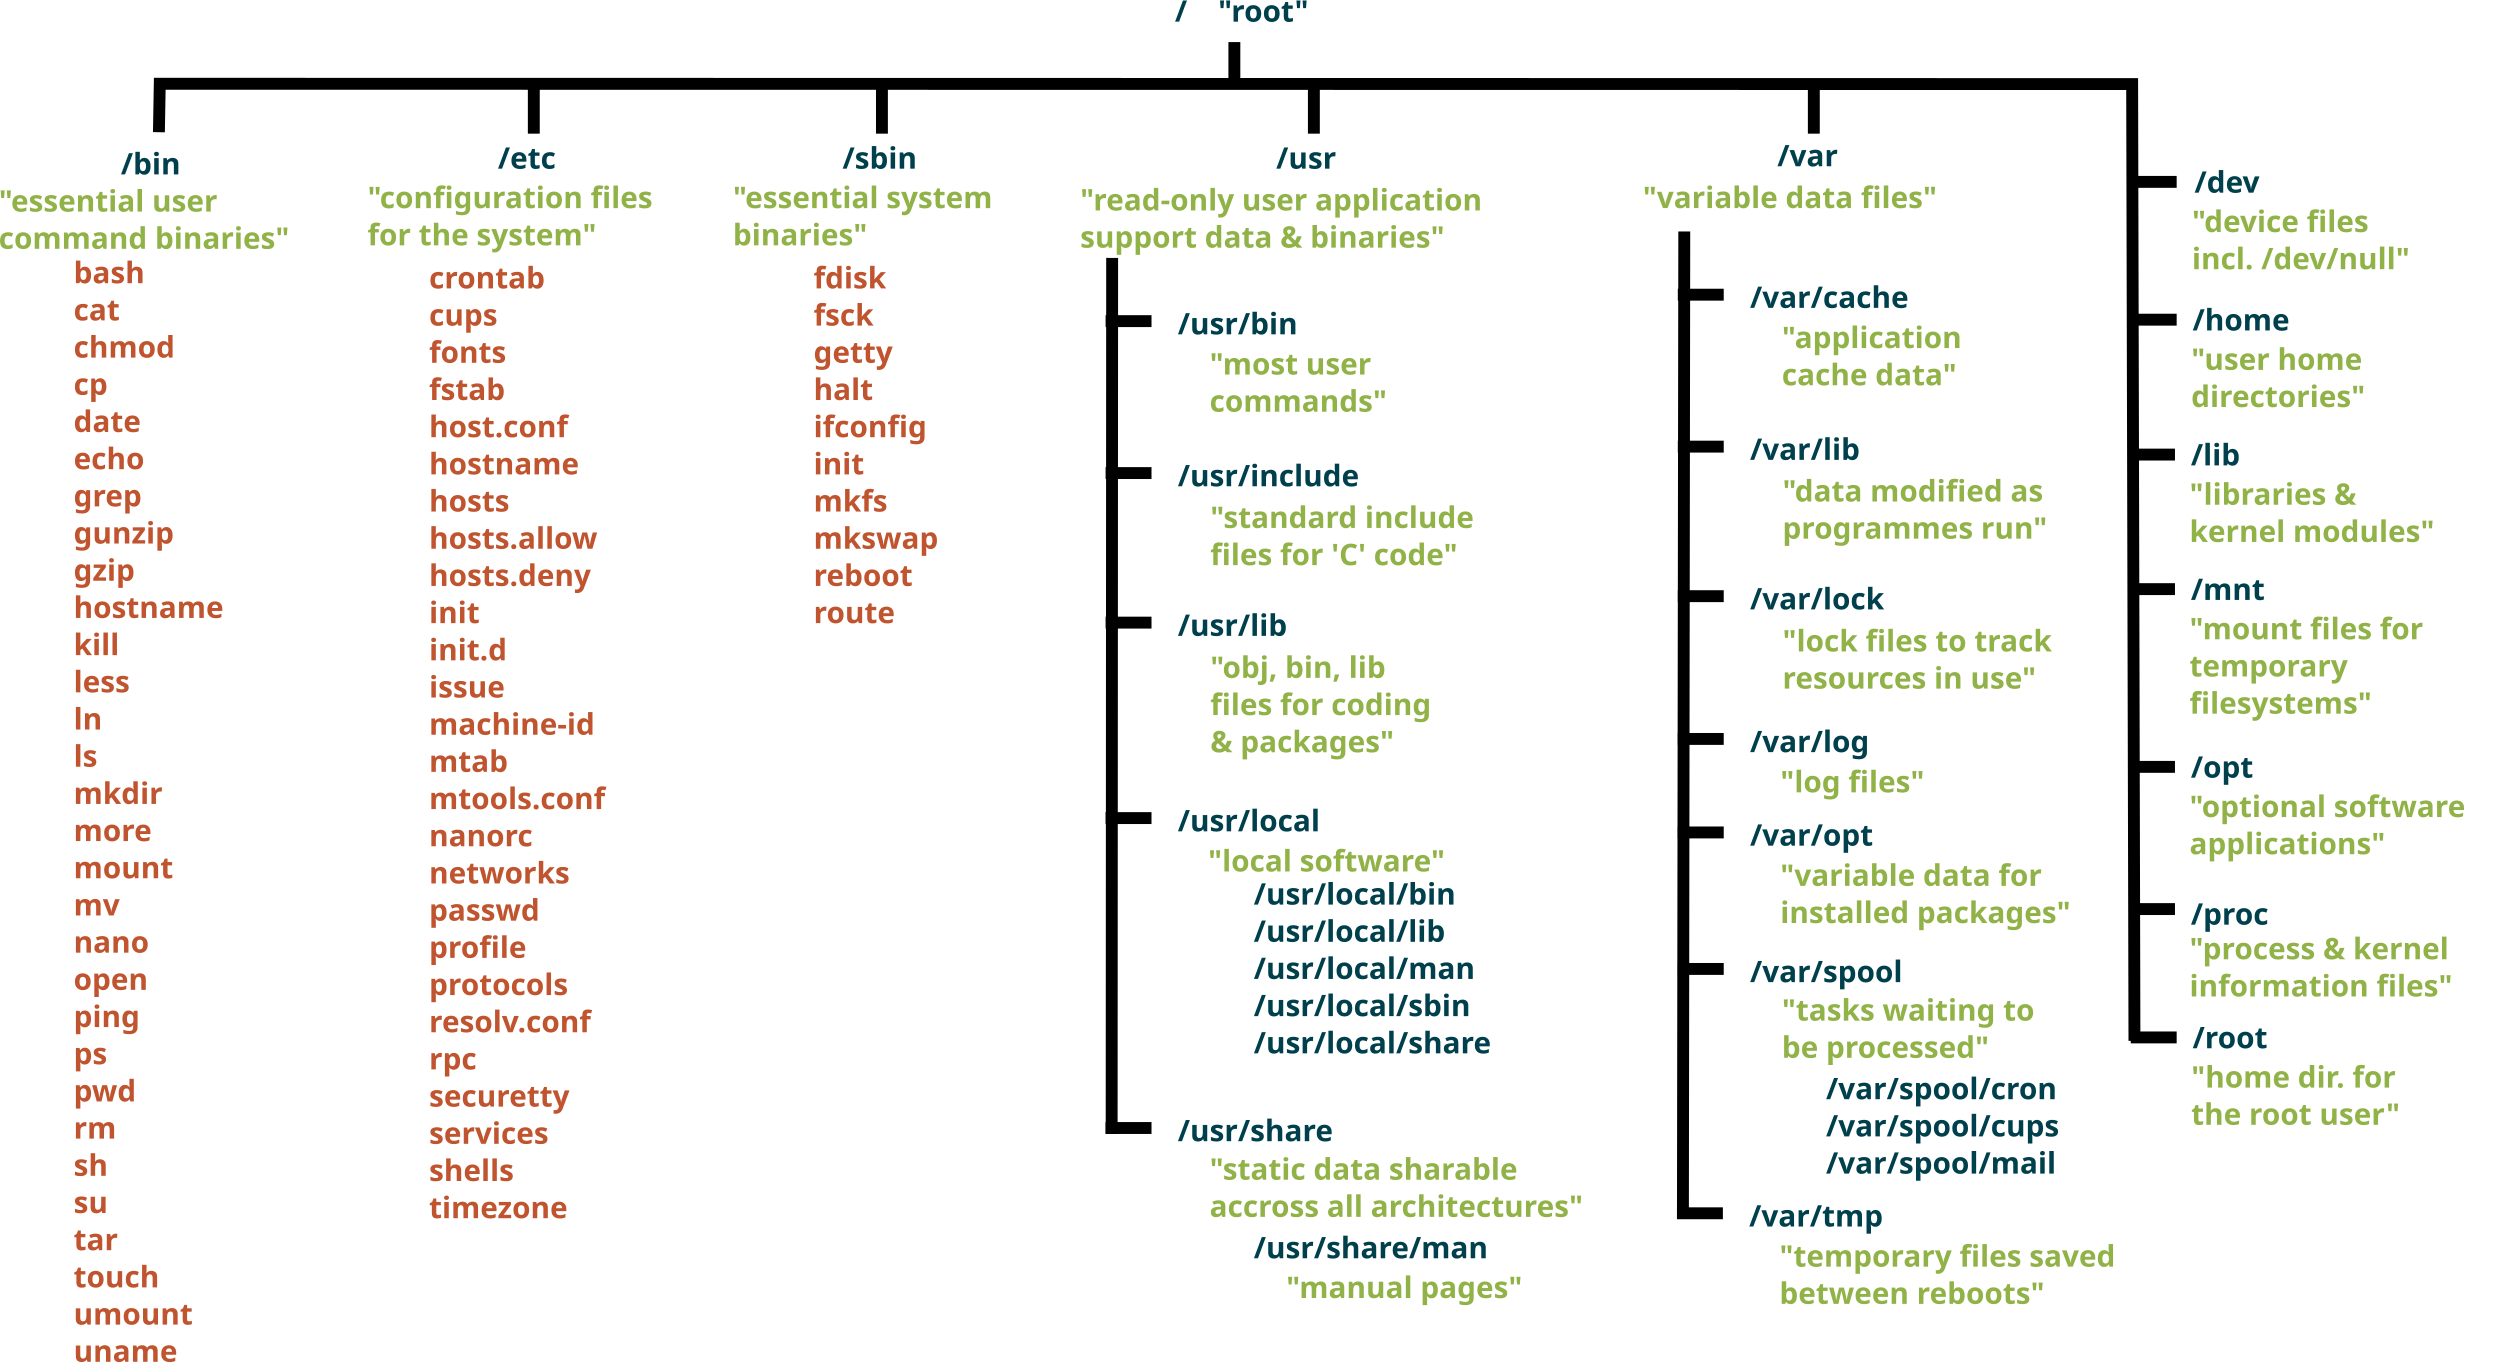
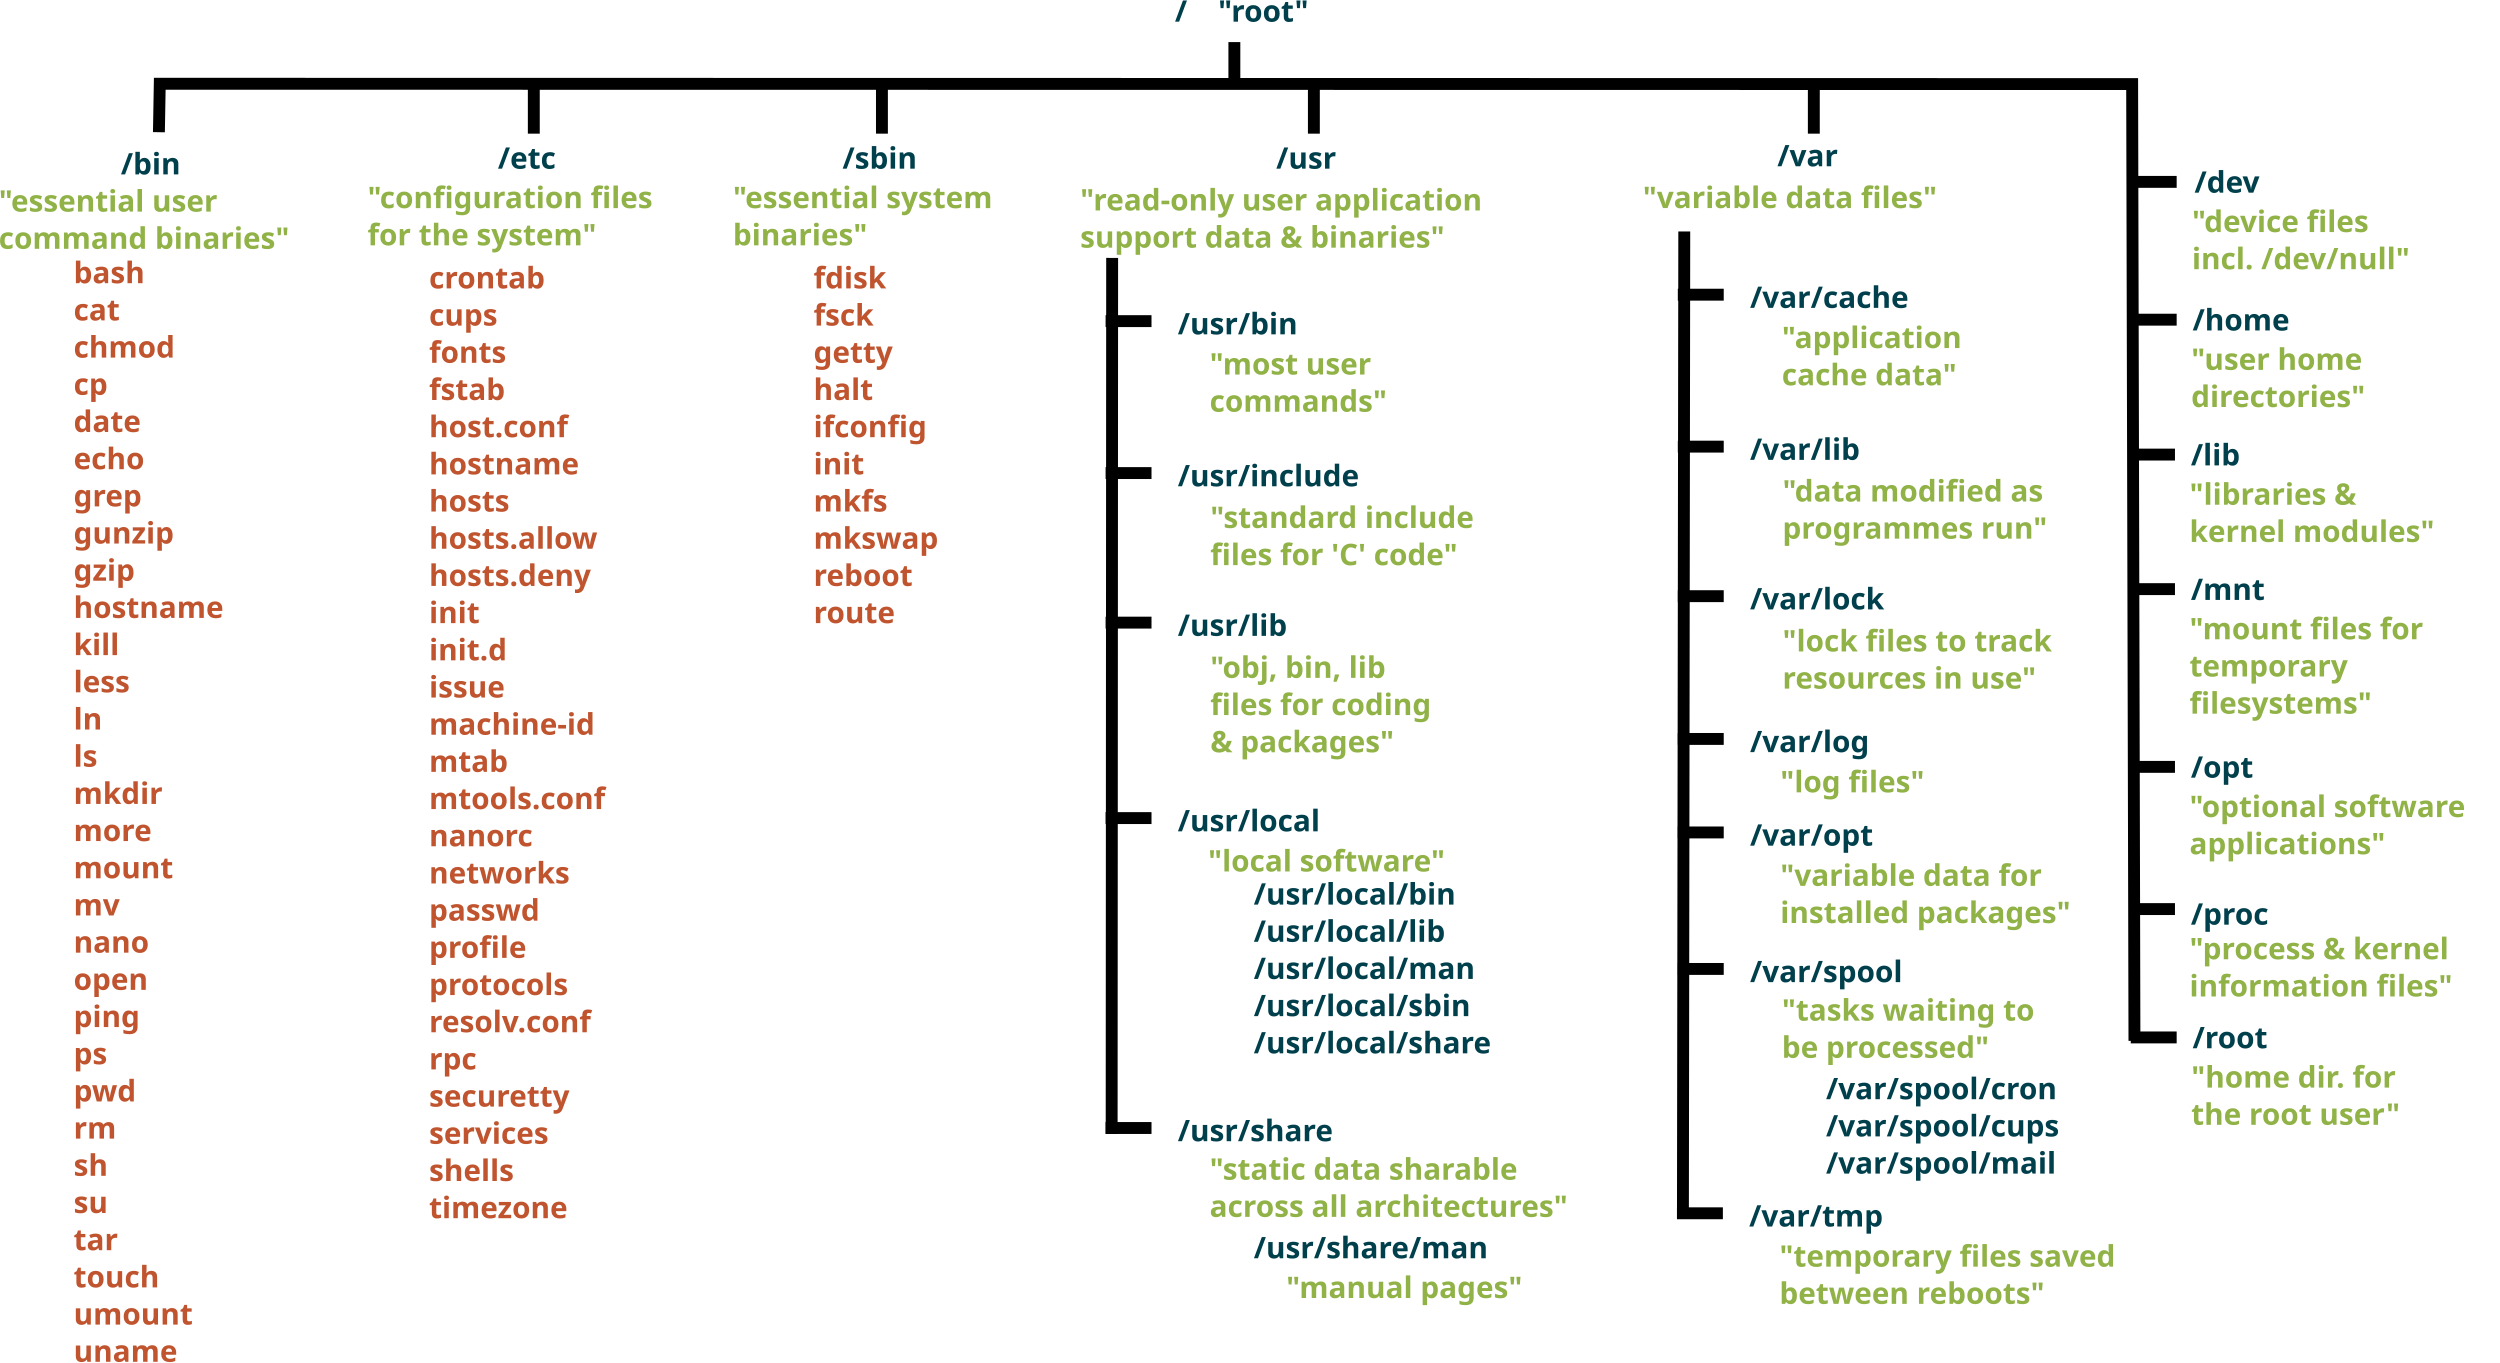
<svg xmlns="http://www.w3.org/2000/svg" width="296.422mm" height="161.514mm" viewBox="0 0 1050.315 572.292" id="svg2" version="1.1">
  <defs id="defs4" />
  <g id="layer1" transform="translate(-58.59377,-18.96394)">
    <flowRoot xml:space="preserve" id="flowRoot4415" style="font-style:normal;font-weight:normal;font-size:12.5px;line-height:125%;font-family:sans-serif;letter-spacing:0px;word-spacing:0px;fill:#000000;fill-opacity:1;stroke:none;stroke-width:1px;stroke-linecap:butt;stroke-linejoin:miter;stroke-opacity:1">
      <flowRegion id="flowRegion4417">
        <rect id="rect4419" width="110" height="40" x="20" y="82.362" />
      </flowRegion>
      <flowPara id="flowPara4421" />
    </flowRoot>
    <g id="g5112" transform="translate(99.56148,0)">
      <text id="text3355" y="28.076" x="452.622" style="font-style:normal;font-weight:normal;font-size:12.5px;line-height:125%;font-family:sans-serif;letter-spacing:0px;word-spacing:0px;fill:#000000;fill-opacity:1;stroke:none;stroke-width:1px;stroke-linecap:butt;stroke-linejoin:miter;stroke-opacity:1" xml:space="preserve">
        <tspan style="font-style:normal;font-variant:normal;font-weight:bold;font-stretch:normal;font-family:sans-serif;-inkscape-font-specification:'sans-serif Bold';fill:#003f4c;fill-opacity:1" y="28.076" x="452.622" id="tspan3357">/    "root"</tspan>
      </text>
      <path id="path3443" d="m 477.622,36.648 0,19.286" style="fill:none;fill-rule:evenodd;stroke:#000000;stroke-width:5;stroke-linecap:butt;stroke-linejoin:miter;stroke-miterlimit:4;stroke-dasharray:none;stroke-opacity:1" />
    </g>
    <g id="g5117">
      <g transform="translate(56.56854,2.020305)" id="g5920">
        <text xml:space="preserve" style="font-style:normal;font-variant:normal;font-weight:bold;font-stretch:normal;font-size:12.5px;line-height:125%;font-family:sans-serif;-inkscape-font-specification:'sans-serif Bold';text-align:start;letter-spacing:0px;word-spacing:0px;text-anchor:start;fill:#90b247;fill-opacity:1;stroke:none;stroke-width:1px;stroke-linecap:butt;stroke-linejoin:miter;stroke-opacity:1" x="1.488" y="90.219" id="text4324">
          <tspan id="tspan4326" x="1.488" y="90.219" />
          <tspan x="1.488" y="105.844" id="tspan4328">"essential user </tspan>
          <tspan x="1.488" y="121.469" id="tspan4330">command binaries"</tspan>
          <tspan x="1.488" y="137.094" id="tspan4332" />
        </text>
        <text xml:space="preserve" style="font-style:normal;font-variant:normal;font-weight:bold;font-stretch:normal;font-size:12.5px;line-height:125%;font-family:sans-serif;-inkscape-font-specification:'sans-serif Bold';letter-spacing:0px;word-spacing:0px;fill:#bf542e;fill-opacity:1;stroke:none;stroke-width:1px;stroke-linecap:butt;stroke-linejoin:miter;stroke-opacity:1" x="32.946" y="135.934" id="text4334">
          <tspan x="32.946" y="135.934" id="tspan4342">bash</tspan>
          <tspan x="32.946" y="151.559" id="tspan4344">cat</tspan>
          <tspan x="32.946" y="167.184" id="tspan4346">chmod</tspan>
          <tspan x="32.946" y="182.809" id="tspan4348">cp</tspan>
          <tspan x="32.946" y="198.434" id="tspan4350">date</tspan>
          <tspan x="32.946" y="214.059" id="tspan4352">echo</tspan>
          <tspan x="32.946" y="229.684" id="tspan4354">grep</tspan>
          <tspan x="32.946" y="245.309" id="tspan4356">gunzip</tspan>
          <tspan x="32.946" y="260.934" id="tspan4358">gzip</tspan>
          <tspan x="32.946" y="276.559" id="tspan4360">hostname</tspan>
          <tspan x="32.946" y="292.184" id="tspan4362">kill</tspan>
          <tspan x="32.946" y="307.809" id="tspan4364">less</tspan>
          <tspan x="32.946" y="323.434" id="tspan4366">ln</tspan>
          <tspan x="32.946" y="339.059" id="tspan4368">ls</tspan>
          <tspan x="32.946" y="354.684" id="tspan4370">mkdir</tspan>
          <tspan x="32.946" y="370.309" id="tspan4372">more</tspan>
          <tspan x="32.946" y="385.934" id="tspan4374">mount</tspan>
          <tspan x="32.946" y="401.559" id="tspan4376">mv</tspan>
          <tspan x="32.946" y="417.184" id="tspan4378">nano</tspan>
          <tspan x="32.946" y="432.809" id="tspan4380">open</tspan>
          <tspan x="32.946" y="448.434" id="tspan4382">ping</tspan>
          <tspan x="32.946" y="464.059" id="tspan4384">ps</tspan>
          <tspan x="32.946" y="479.684" id="tspan4386">pwd</tspan>
          <tspan x="32.946" y="495.309" id="tspan4388">rm</tspan>
          <tspan x="32.946" y="510.934" id="tspan4390">sh</tspan>
          <tspan x="32.946" y="526.559" id="tspan4392">su</tspan>
          <tspan x="32.946" y="542.184" id="tspan4394">tar</tspan>
          <tspan x="32.946" y="557.809" id="tspan4396">touch</tspan>
          <tspan x="32.946" y="573.434" id="tspan4398">umount</tspan>
          <tspan x="32.946" y="589.059" id="tspan4402">uname</tspan>
        </text>
        <text xml:space="preserve" style="font-style:normal;font-variant:normal;font-weight:bold;font-stretch:normal;font-size:12.5px;line-height:125%;font-family:sans-serif;-inkscape-font-specification:'sans-serif Bold';letter-spacing:0px;word-spacing:0px;fill:#003f4c;fill-opacity:1;stroke:none;stroke-width:1px;stroke-linecap:butt;stroke-linejoin:miter;stroke-opacity:1" x="52.776" y="90.219" id="text4423">
          <tspan id="tspan4425" x="52.776" y="90.219">/bin</tspan>
        </text>
      </g>
      <path id="path4245" d="m 125.357,74.505 0.357,-20.354 828.65,0.137 0.967,401.954" style="fill:none;fill-rule:evenodd;stroke:#000000;stroke-width:5;stroke-linecap:butt;stroke-linejoin:miter;stroke-miterlimit:4;stroke-dasharray:none;stroke-opacity:1" />
      <g id="g8654" transform="translate(0,-2.3669145e-5)">
        <path style="fill:none;fill-rule:evenodd;stroke:#000000;stroke-width:5;stroke-linecap:butt;stroke-linejoin:miter;stroke-miterlimit:4;stroke-dasharray:none;stroke-opacity:1" d="m 973.067,95.373 -19.286,0" id="path3443-2-2" />
        <text xml:space="preserve" style="font-style:normal;font-variant:normal;font-weight:bold;font-stretch:normal;font-size:12.5px;line-height:125%;font-family:sans-serif;-inkscape-font-specification:'sans-serif Bold';letter-spacing:0px;word-spacing:0px;fill:#003f4c;fill-opacity:1;stroke:none;stroke-width:1px;stroke-linecap:butt;stroke-linejoin:miter;stroke-opacity:1" x="980.535" y="99.915" id="text4423-3-2">
          <tspan id="tspan4425-1-7" x="980.535" y="99.915">/dev</tspan>
        </text>
        <text xml:space="preserve" style="font-style:normal;font-variant:normal;font-weight:bold;font-stretch:normal;font-size:12.5px;line-height:125%;font-family:sans-serif;-inkscape-font-specification:'sans-serif Bold';text-align:start;letter-spacing:0px;word-spacing:0px;text-anchor:start;fill:#90b247;fill-opacity:1;stroke:none;stroke-width:1px;stroke-linecap:butt;stroke-linejoin:miter;stroke-opacity:1" x="979.485" y="100.823" id="text4324-1-34">
          <tspan id="tspan4326-6-4" x="979.485" y="100.823" />
          <tspan x="979.485" y="116.448" id="tspan4330-1-6">"device files</tspan>
          <tspan x="979.485" y="132.073" id="tspan8182">incl. /dev/null"</tspan>
          <tspan x="979.485" y="147.698" id="tspan4332-3-11" />
        </text>
      </g>
      <g id="g8664" transform="translate(-0.8071,4.159872)">
        <g transform="translate(0,-9.596449)" id="g8302">
          <path id="path3443-2-2-6" d="m 973.874,158.703 -19.286,0" style="fill:none;fill-rule:evenodd;stroke:#000000;stroke-width:5;stroke-linecap:butt;stroke-linejoin:miter;stroke-miterlimit:4;stroke-dasharray:none;stroke-opacity:1" />
          <text id="text4423-3-2-3" y="163.245" x="980.535" style="font-style:normal;font-variant:normal;font-weight:bold;font-stretch:normal;font-size:12.5px;line-height:125%;font-family:sans-serif;-inkscape-font-specification:'sans-serif Bold';letter-spacing:0px;word-spacing:0px;fill:#003f4c;fill-opacity:1;stroke:none;stroke-width:1px;stroke-linecap:butt;stroke-linejoin:miter;stroke-opacity:1" xml:space="preserve">
            <tspan y="163.245" x="980.535" id="tspan4425-1-7-6">/home</tspan>
          </text>
          <text id="text4324-1-34-6" y="164.153" x="979.974" style="font-style:normal;font-variant:normal;font-weight:bold;font-stretch:normal;font-size:12.5px;line-height:125%;font-family:sans-serif;-inkscape-font-specification:'sans-serif Bold';text-align:start;letter-spacing:0px;word-spacing:0px;text-anchor:start;fill:#90b247;fill-opacity:1;stroke:none;stroke-width:1px;stroke-linecap:butt;stroke-linejoin:miter;stroke-opacity:1" xml:space="preserve">
            <tspan y="164.153" x="979.974" id="tspan4326-6-4-3" />
            <tspan id="tspan8182-8" y="179.778" x="979.974">"user home</tspan>
            <tspan y="195.403" x="979.974" id="tspan8272">directories"</tspan>
            <tspan id="tspan4332-3-11-8" y="211.028" x="979.974" />
          </text>
        </g>
      </g>
      <g id="g8675" transform="translate(-1.521389,192.4422)">
        <g id="g8302-0" transform="translate(0,49.74619)">
          <path id="path3443-2-2-6-9" d="m 973.874,158.703 -19.286,0" style="fill:none;fill-rule:evenodd;stroke:#000000;stroke-width:5;stroke-linecap:butt;stroke-linejoin:miter;stroke-miterlimit:4;stroke-dasharray:none;stroke-opacity:1" />
          <text id="text4423-3-2-3-2" y="165.245" x="980.535" style="font-style:normal;font-variant:normal;font-weight:bold;font-stretch:normal;font-size:12.5px;line-height:125%;font-family:sans-serif;-inkscape-font-specification:'sans-serif Bold';letter-spacing:0px;word-spacing:0px;fill:#003f4c;fill-opacity:1;stroke:none;stroke-width:1px;stroke-linecap:butt;stroke-linejoin:miter;stroke-opacity:1" xml:space="preserve">
            <tspan y="165.245" x="980.535" id="tspan4425-1-7-6-5">/proc</tspan>
          </text>
          <text id="text4324-1-34-6-3" y="164.153" x="979.974" style="font-style:normal;font-variant:normal;font-weight:bold;font-stretch:normal;font-size:12.5px;line-height:125%;font-family:sans-serif;-inkscape-font-specification:'sans-serif Bold';text-align:start;letter-spacing:0px;word-spacing:0px;text-anchor:start;fill:#90b247;fill-opacity:1;stroke:none;stroke-width:1px;stroke-linecap:butt;stroke-linejoin:miter;stroke-opacity:1" xml:space="preserve">
            <tspan y="164.153" x="979.974" id="tspan4326-6-4-3-9" />
            <tspan y="179.778" x="979.974" id="tspan8272-9">"process &amp; kernel</tspan>
            <tspan id="tspan4466" y="195.403" x="979.974">information files"</tspan>
            <tspan id="tspan4332-3-11-8-5" y="211.028" x="979.974" />
          </text>
        </g>
      </g>
      <g id="g8686" transform="translate(-2.379246,-54.86714)">
        <g id="g8400">
          <path id="path3443-2-2-6-9-6" d="m 974.732,264.812 -19.286,0" style="fill:none;fill-rule:evenodd;stroke:#000000;stroke-width:5;stroke-linecap:butt;stroke-linejoin:miter;stroke-miterlimit:4;stroke-dasharray:none;stroke-opacity:1" />
          <text id="text4423-3-2-3-2-7" y="269.354" x="981.393" style="font-style:normal;font-variant:normal;font-weight:bold;font-stretch:normal;font-size:12.5px;line-height:125%;font-family:sans-serif;-inkscape-font-specification:'sans-serif Bold';letter-spacing:0px;word-spacing:0px;fill:#003f4c;fill-opacity:1;stroke:none;stroke-width:1px;stroke-linecap:butt;stroke-linejoin:miter;stroke-opacity:1" xml:space="preserve">
            <tspan y="269.354" x="981.393" id="tspan4425-1-7-6-5-2">/lib</tspan>
          </text>
          <text id="text4324-1-34-6-3-3" y="270.262" x="980.832" style="font-style:normal;font-variant:normal;font-weight:bold;font-stretch:normal;font-size:12.5px;line-height:125%;font-family:sans-serif;-inkscape-font-specification:'sans-serif Bold';text-align:start;letter-spacing:0px;word-spacing:0px;text-anchor:start;fill:#90b247;fill-opacity:1;stroke:none;stroke-width:1px;stroke-linecap:butt;stroke-linejoin:miter;stroke-opacity:1" xml:space="preserve">
            <tspan y="270.262" x="980.832" id="tspan4326-6-4-3-9-0" />
            <tspan y="285.887" x="980.832" id="tspan8272-9-0">"libraries &amp;</tspan>
            <tspan id="tspan8470" y="301.512" x="980.832">kernel modules"</tspan>
            <tspan id="tspan4332-3-11-8-5-7" y="317.137" x="980.832" />
          </text>
        </g>
      </g>
      <g id="g8697" transform="translate(-2.935086,-51.42219)">
        <path style="fill:none;fill-rule:evenodd;stroke:#000000;stroke-width:5;stroke-linecap:butt;stroke-linejoin:miter;stroke-miterlimit:4;stroke-dasharray:none;stroke-opacity:1" d="m 975.288,317.894 -19.286,0" id="path3443-2-2-6-9-6-1" />
        <text xml:space="preserve" style="font-style:normal;font-variant:normal;font-weight:bold;font-stretch:normal;font-size:12.5px;line-height:125%;font-family:sans-serif;-inkscape-font-specification:'sans-serif Bold';letter-spacing:0px;word-spacing:0px;fill:#003f4c;fill-opacity:1;stroke:none;stroke-width:1px;stroke-linecap:butt;stroke-linejoin:miter;stroke-opacity:1" x="981.949" y="322.435" id="text4423-3-2-3-2-7-9">
          <tspan id="tspan4425-1-7-6-5-2-7" x="981.949" y="322.435">/mnt</tspan>
        </text>
        <text xml:space="preserve" style="font-style:normal;font-variant:normal;font-weight:bold;font-stretch:normal;font-size:12.5px;line-height:125%;font-family:sans-serif;-inkscape-font-specification:'sans-serif Bold';text-align:start;letter-spacing:0px;word-spacing:0px;text-anchor:start;fill:#90b247;fill-opacity:1;stroke:none;stroke-width:1px;stroke-linecap:butt;stroke-linejoin:miter;stroke-opacity:1" x="981.387" y="323.344" id="text4324-1-34-6-3-3-4">
          <tspan id="tspan4326-6-4-3-9-0-7" x="981.387" y="323.344" />
          <tspan id="tspan8272-9-0-2" x="981.387" y="338.969">"mount files for</tspan>
          <tspan id="tspan8488" x="981.387" y="354.594">temporary </tspan>
          <tspan id="tspan8490" x="981.387" y="370.219">filesystems"</tspan>
          <tspan x="981.387" y="385.844" id="tspan4332-3-11-8-5-7-1" />
        </text>
      </g>
      <g transform="translate(143.4417,0)" id="g7710">
        <g id="g5856" transform="translate(0,-14.72971)">
          <g transform="translate(33.33503,1.010153)" id="g5311">
            <text xml:space="preserve" style="font-style:normal;font-variant:normal;font-weight:bold;font-stretch:normal;font-size:12.5px;line-height:125%;font-family:sans-serif;-inkscape-font-specification:'sans-serif Bold';letter-spacing:0px;word-spacing:0px;fill:#003f4c;fill-opacity:1;stroke:none;stroke-width:1px;stroke-linecap:butt;stroke-linejoin:miter;stroke-opacity:1" x="417.938" y="103.554" id="text4423-3-6">
              <tspan id="tspan4425-1-4" x="417.938" y="103.554">/usr</tspan>
            </text>
            <text xml:space="preserve" style="font-style:normal;font-variant:normal;font-weight:bold;font-stretch:normal;font-size:12.5px;line-height:125%;font-family:sans-serif;-inkscape-font-specification:'sans-serif Bold';text-align:start;letter-spacing:0px;word-spacing:0px;text-anchor:start;fill:#90b247;fill-opacity:1;stroke:none;stroke-width:1px;stroke-linecap:butt;stroke-linejoin:miter;stroke-opacity:1" x="335.614" y="105.473" id="text4324-1-5">
              <tspan id="tspan4326-6-0" x="335.614" y="105.473" />
              <tspan x="335.614" y="121.098" id="tspan4330-1-2">"read-only user application</tspan>
              <tspan x="335.614" y="136.723" id="tspan5309">support data &amp; binaries"</tspan>
              <tspan x="335.614" y="152.348" id="tspan4332-3-6" />
            </text>
          </g>
          <g id="g5801">
            <text xml:space="preserve" style="font-style:normal;font-variant:normal;font-weight:bold;font-stretch:normal;font-size:12.5px;line-height:125%;font-family:sans-serif;-inkscape-font-specification:'sans-serif Bold';text-align:start;letter-spacing:0px;word-spacing:0px;text-anchor:start;fill:#90b247;fill-opacity:1;stroke:none;stroke-width:1px;stroke-linecap:butt;stroke-linejoin:miter;stroke-opacity:1" x="423.611" y="239.873" id="text4324-1-0-5">
              <tspan id="tspan4326-6-7-3" x="423.611" y="239.873" />
              <tspan id="tspan5410-2" x="423.611" y="255.498">"standard include</tspan>
              <tspan id="tspan5472" x="423.611" y="271.123">files for 'C' code"</tspan>
              <tspan x="423.611" y="286.748" id="tspan4332-3-1-3" />
            </text>
            <text xml:space="preserve" style="font-style:normal;font-variant:normal;font-weight:bold;font-stretch:normal;font-size:12.5px;line-height:125%;font-family:sans-serif;-inkscape-font-specification:'sans-serif Bold';text-align:start;letter-spacing:0px;word-spacing:0px;text-anchor:start;fill:#90b247;fill-opacity:1;stroke:none;stroke-width:1px;stroke-linecap:butt;stroke-linejoin:miter;stroke-opacity:1" x="423.611" y="302.865" id="text4324-1-0-5-6">
              <tspan id="tspan4326-6-7-3-4" x="423.611" y="302.865" />
              <tspan id="tspan5472-4" x="423.611" y="318.49">"obj, bin, lib</tspan>
              <tspan id="tspan5508" x="423.611" y="334.115">files for coding</tspan>
              <tspan id="tspan5510" x="423.611" y="349.74">&amp; packages"</tspan>
              <tspan x="423.611" y="365.365" id="tspan4332-3-1-3-7" />
            </text>
            <path style="fill:none;fill-rule:evenodd;stroke:#000000;stroke-width:5;stroke-linecap:butt;stroke-linejoin:miter;stroke-miterlimit:4;stroke-dasharray:none;stroke-opacity:1" d="m 382.395,142.044 -0.209,368.041" id="path3443-2-3-0" />
            <text id="text4423-3-0" y="174.158" x="409.949" style="font-style:normal;font-variant:normal;font-weight:bold;font-stretch:normal;font-size:12.5px;line-height:125%;font-family:sans-serif;-inkscape-font-specification:'sans-serif Bold';letter-spacing:0px;word-spacing:0px;fill:#003f4c;fill-opacity:1;stroke:none;stroke-width:1px;stroke-linecap:butt;stroke-linejoin:miter;stroke-opacity:1" xml:space="preserve">
              <tspan y="174.158" x="409.949" id="tspan4425-1-9">/usr/bin</tspan>
            </text>
            <text id="text4324-1-0" y="175.414" x="423.336" style="font-style:normal;font-variant:normal;font-weight:bold;font-stretch:normal;font-size:12.5px;line-height:125%;font-family:sans-serif;-inkscape-font-specification:'sans-serif Bold';text-align:start;letter-spacing:0px;word-spacing:0px;text-anchor:start;fill:#90b247;fill-opacity:1;stroke:none;stroke-width:1px;stroke-linecap:butt;stroke-linejoin:miter;stroke-opacity:1" xml:space="preserve">
              <tspan y="175.414" x="423.336" id="tspan4326-6-7" />
              <tspan id="tspan4330-1-9" y="191.039" x="423.336">"most user</tspan>
              <tspan y="206.664" x="423.336" id="tspan5410">commands"</tspan>
              <tspan id="tspan4332-3-1" y="222.289" x="423.336" />
            </text>
            <path style="fill:none;fill-rule:evenodd;stroke:#000000;stroke-width:5;stroke-linecap:butt;stroke-linejoin:miter;stroke-miterlimit:4;stroke-dasharray:none;stroke-opacity:1" d="m 398.929,168.607 -19.286,0" id="path3443-2-2-9" />
            <text id="text4423-3-0-5" y="237.996" x="409.949" style="font-style:normal;font-variant:normal;font-weight:bold;font-stretch:normal;font-size:12.5px;line-height:125%;font-family:sans-serif;-inkscape-font-specification:'sans-serif Bold';letter-spacing:0px;word-spacing:0px;fill:#003f4c;fill-opacity:1;stroke:none;stroke-width:1px;stroke-linecap:butt;stroke-linejoin:miter;stroke-opacity:1" xml:space="preserve">
              <tspan y="237.996" x="409.949" id="tspan4425-1-9-4">/usr/include</tspan>
            </text>
            <path style="fill:none;fill-rule:evenodd;stroke:#000000;stroke-width:5;stroke-linecap:butt;stroke-linejoin:miter;stroke-miterlimit:4;stroke-dasharray:none;stroke-opacity:1" d="m 398.929,232.444 -19.286,0" id="path3443-2-2-9-9" />
            <text id="text4423-3-0-8" y="300.823" x="409.949" style="font-style:normal;font-variant:normal;font-weight:bold;font-stretch:normal;font-size:12.5px;line-height:125%;font-family:sans-serif;-inkscape-font-specification:'sans-serif Bold';letter-spacing:0px;word-spacing:0px;fill:#003f4c;fill-opacity:1;stroke:none;stroke-width:1px;stroke-linecap:butt;stroke-linejoin:miter;stroke-opacity:1" xml:space="preserve">
              <tspan y="300.823" x="409.949" id="tspan4425-1-9-6">/usr/lib</tspan>
            </text>
            <path style="fill:none;fill-rule:evenodd;stroke:#000000;stroke-width:5;stroke-linecap:butt;stroke-linejoin:miter;stroke-miterlimit:4;stroke-dasharray:none;stroke-opacity:1" d="m 398.929,295.272 -19.286,0" id="path3443-2-2-9-4" />
            <text id="text4423-3-0-9" y="382.945" x="409.949" style="font-style:normal;font-variant:normal;font-weight:bold;font-stretch:normal;font-size:12.5px;line-height:125%;font-family:sans-serif;-inkscape-font-specification:'sans-serif Bold';letter-spacing:0px;word-spacing:0px;fill:#003f4c;fill-opacity:1;stroke:none;stroke-width:1px;stroke-linecap:butt;stroke-linejoin:miter;stroke-opacity:1" xml:space="preserve">
              <tspan y="382.945" x="409.949" id="tspan4425-1-9-3">/usr/local</tspan>
            </text>
            <text id="text4324-1-0-7" y="384.2" x="422.683" style="font-style:normal;font-variant:normal;font-weight:bold;font-stretch:normal;font-size:12.5px;line-height:125%;font-family:sans-serif;-inkscape-font-specification:'sans-serif Bold';text-align:start;letter-spacing:0px;word-spacing:0px;text-anchor:start;fill:#90b247;fill-opacity:1;stroke:none;stroke-width:1px;stroke-linecap:butt;stroke-linejoin:miter;stroke-opacity:1" xml:space="preserve">
              <tspan y="384.2" x="422.683" id="tspan4326-6-7-8" />
              <tspan id="tspan5570" y="399.825" x="422.683">"local software"</tspan>
              <tspan id="tspan4332-3-1-9" y="415.45" x="422.683" />
            </text>
            <path style="fill:none;fill-rule:evenodd;stroke:#000000;stroke-width:5;stroke-linecap:butt;stroke-linejoin:miter;stroke-miterlimit:4;stroke-dasharray:none;stroke-opacity:1" d="m 398.929,377.394 -19.286,0" id="path3443-2-2-9-6" />
            <text id="text4423-3-0-9-4" y="413.731" x="441.867" style="font-style:normal;font-variant:normal;font-weight:bold;font-stretch:normal;font-size:12.5px;line-height:125%;font-family:sans-serif;-inkscape-font-specification:'sans-serif Bold';letter-spacing:0px;word-spacing:0px;fill:#003f4c;fill-opacity:1;stroke:none;stroke-width:1px;stroke-linecap:butt;stroke-linejoin:miter;stroke-opacity:1" xml:space="preserve">
              <tspan y="413.731" x="441.867" id="tspan4425-1-9-3-2">/usr/local/bin</tspan>
              <tspan id="tspan5592" y="429.356" x="441.867">/usr/local/lib</tspan>
              <tspan id="tspan5594" y="444.981" x="441.867">/usr/local/man</tspan>
              <tspan id="tspan5596" y="460.606" x="441.867">/usr/local/sbin</tspan>
              <tspan id="tspan5598" y="476.231" x="441.867">/usr/local/share</tspan>
            </text>
            <text id="text4423-3-0-4" y="513.148" x="409.949" style="font-style:normal;font-variant:normal;font-weight:bold;font-stretch:normal;font-size:12.5px;line-height:125%;font-family:sans-serif;-inkscape-font-specification:'sans-serif Bold';letter-spacing:0px;word-spacing:0px;fill:#003f4c;fill-opacity:1;stroke:none;stroke-width:1px;stroke-linecap:butt;stroke-linejoin:miter;stroke-opacity:1" xml:space="preserve">
              <tspan y="513.148" x="409.949" id="tspan4425-1-9-1">/usr/share</tspan>
            </text>
            <text id="text4324-1-0-8" y="513.689" x="423.336" style="font-style:normal;font-variant:normal;font-weight:bold;font-stretch:normal;font-size:12.5px;line-height:125%;font-family:sans-serif;-inkscape-font-specification:'sans-serif Bold';text-align:start;letter-spacing:0px;word-spacing:0px;text-anchor:start;fill:#90b247;fill-opacity:1;stroke:none;stroke-width:1px;stroke-linecap:butt;stroke-linejoin:miter;stroke-opacity:1" xml:space="preserve">
              <tspan y="513.689" x="423.336" id="tspan4326-6-7-9" />
              <tspan y="529.314" x="423.336" id="tspan5410-8">"static data sharable</tspan>
-               <tspan id="tspan5641" y="544.939" x="423.336">accross all architectures"</tspan>
+               <tspan id="tspan5641" y="544.939" x="423.336">across all architectures"</tspan>
              <tspan id="tspan4332-3-1-0" y="560.564" x="423.336" />
            </text>
            <path style="fill:none;fill-rule:evenodd;stroke:#000000;stroke-width:5;stroke-linecap:butt;stroke-linejoin:miter;stroke-miterlimit:4;stroke-dasharray:none;stroke-opacity:1" d="m 398.929,507.597 -19.286,0" id="path3443-2-2-9-62" />
            <text id="text4423-3-0-4-7" y="562.332" x="441.867" style="font-style:normal;font-variant:normal;font-weight:bold;font-stretch:normal;font-size:12.5px;line-height:125%;font-family:sans-serif;-inkscape-font-specification:'sans-serif Bold';letter-spacing:0px;word-spacing:0px;fill:#003f4c;fill-opacity:1;stroke:none;stroke-width:1px;stroke-linecap:butt;stroke-linejoin:miter;stroke-opacity:1" xml:space="preserve">
              <tspan y="562.332" x="441.867" id="tspan4425-1-9-1-9">/usr/share/man</tspan>
            </text>
            <text id="text4324-1-0-8-2" y="563.393" x="455.488" style="font-style:normal;font-variant:normal;font-weight:bold;font-stretch:normal;font-size:12.5px;line-height:125%;font-family:sans-serif;-inkscape-font-specification:'sans-serif Bold';text-align:start;letter-spacing:0px;word-spacing:0px;text-anchor:start;fill:#90b247;fill-opacity:1;stroke:none;stroke-width:1px;stroke-linecap:butt;stroke-linejoin:miter;stroke-opacity:1" xml:space="preserve">
              <tspan y="563.393" x="455.488" id="tspan4326-6-7-9-9" />
              <tspan id="tspan5641-0" y="579.018" x="455.488">"manual pages"</tspan>
              <tspan id="tspan4332-3-1-0-4" y="594.643" x="455.488" />
            </text>
          </g>
        </g>
        <path style="fill:none;fill-rule:evenodd;stroke:#000000;stroke-width:5;stroke-linecap:butt;stroke-linejoin:miter;stroke-miterlimit:4;stroke-dasharray:none;stroke-opacity:1" d="m 467.143,55.829 0,19.286" id="path3443-2-3" />
      </g>
      <g id="g7793">
        <g id="g5728" transform="translate(-12.14286,-24.39542)">
          <text id="text4423-3-1" y="114.23" x="279.879" style="font-style:normal;font-variant:normal;font-weight:bold;font-stretch:normal;font-size:12.5px;line-height:125%;font-family:sans-serif;-inkscape-font-specification:'sans-serif Bold';letter-spacing:0px;word-spacing:0px;fill:#003f4c;fill-opacity:1;stroke:none;stroke-width:1px;stroke-linecap:butt;stroke-linejoin:miter;stroke-opacity:1" xml:space="preserve">
            <tspan y="114.23" x="279.879" id="tspan4425-1-0">/etc</tspan>
          </text>
          <text id="text4324-1-3" y="115.172" x="225.137" style="font-style:normal;font-variant:normal;font-weight:bold;font-stretch:normal;font-size:12.5px;line-height:125%;font-family:sans-serif;-inkscape-font-specification:'sans-serif Bold';text-align:start;letter-spacing:0px;word-spacing:0px;text-anchor:start;fill:#90b247;fill-opacity:1;stroke:none;stroke-width:1px;stroke-linecap:butt;stroke-linejoin:miter;stroke-opacity:1" xml:space="preserve">
            <tspan y="115.172" x="225.137" id="tspan4326-6-9" />
            <tspan id="tspan4328-1-5" y="130.797" x="225.137">"configuration files </tspan>
            <tspan id="tspan4330-1-7" y="146.422" x="225.137">for the system"</tspan>
            <tspan id="tspan4332-3-9" y="162.047" x="225.137" />
          </text>
          <text id="text4334-0-3" y="164.528" x="251.001" style="font-style:normal;font-variant:normal;font-weight:bold;font-stretch:normal;font-size:12.5px;line-height:125%;font-family:sans-serif;-inkscape-font-specification:'sans-serif Bold';letter-spacing:0px;word-spacing:0px;fill:#bf542e;fill-opacity:1;stroke:none;stroke-width:1px;stroke-linecap:butt;stroke-linejoin:miter;stroke-opacity:1" xml:space="preserve">
            <tspan id="tspan5159" y="164.528" x="251.001">crontab</tspan>
            <tspan id="tspan5161" y="180.153" x="251.001">cups</tspan>
            <tspan id="tspan5163" y="195.778" x="251.001">fonts</tspan>
            <tspan id="tspan5165" y="211.403" x="251.001">fstab</tspan>
            <tspan id="tspan5167" y="227.028" x="251.001">host.conf</tspan>
            <tspan id="tspan5169" y="242.653" x="251.001">hostname</tspan>
            <tspan id="tspan5171" y="258.278" x="251.001">hosts</tspan>
            <tspan id="tspan5173" y="273.903" x="251.001">hosts.allow</tspan>
            <tspan id="tspan5175" y="289.528" x="251.001">hosts.deny</tspan>
            <tspan id="tspan5177" y="305.153" x="251.001">init</tspan>
            <tspan id="tspan5179" y="320.778" x="251.001">init.d</tspan>
            <tspan id="tspan5181" y="336.403" x="251.001">issue</tspan>
            <tspan id="tspan5183" y="352.028" x="251.001">machine-id</tspan>
            <tspan id="tspan5185" y="367.653" x="251.001">mtab</tspan>
            <tspan id="tspan5187" y="383.278" x="251.001">mtools.conf</tspan>
            <tspan id="tspan5189" y="398.903" x="251.001">nanorc</tspan>
            <tspan id="tspan5191" y="414.528" x="251.001">networks</tspan>
            <tspan id="tspan5193" y="430.153" x="251.001">passwd</tspan>
            <tspan id="tspan5195" y="445.778" x="251.001">profile</tspan>
            <tspan id="tspan5197" y="461.403" x="251.001">protocols</tspan>
            <tspan id="tspan5199" y="477.028" x="251.001">resolv.conf</tspan>
            <tspan id="tspan5201" y="492.653" x="251.001">rpc</tspan>
            <tspan id="tspan5203" y="508.278" x="251.001">securetty</tspan>
            <tspan id="tspan5205" y="523.903" x="251.001">services</tspan>
            <tspan id="tspan5207" y="539.528" x="251.001">shells</tspan>
            <tspan id="tspan5211" y="555.153" x="251.001">timezone</tspan>
            <tspan id="tspan5047-4" y="570.778" x="251.001" />
          </text>
        </g>
        <path style="fill:none;fill-rule:evenodd;stroke:#000000;stroke-width:5;stroke-linecap:butt;stroke-linejoin:miter;stroke-miterlimit:4;stroke-dasharray:none;stroke-opacity:1" d="m 282.857,55.829 0,19.286" id="path3443-2-3-8" />
      </g>
      <g transform="translate(143.4417,-1.010153)" id="g7635">
        <path style="fill:none;fill-rule:evenodd;stroke:#000000;stroke-width:5;stroke-linecap:butt;stroke-linejoin:miter;stroke-miterlimit:4;stroke-dasharray:none;stroke-opacity:1" d="m 677.185,56.839 0,19.286" id="path3443-2-7" />
        <text xml:space="preserve" style="font-style:normal;font-variant:normal;font-weight:bold;font-stretch:normal;font-size:12.5px;line-height:125%;font-family:sans-serif;-inkscape-font-specification:'sans-serif Bold';letter-spacing:0px;word-spacing:0px;fill:#003f4c;fill-opacity:1;stroke:none;stroke-width:1px;stroke-linecap:butt;stroke-linejoin:miter;stroke-opacity:1" x="661.818" y="89.835" id="text4423-3-6-0">
          <tspan id="tspan4425-1-4-6" x="661.818" y="89.835">/var</tspan>
        </text>
        <text xml:space="preserve" style="font-style:normal;font-variant:normal;font-weight:bold;font-stretch:normal;font-size:12.5px;line-height:125%;font-family:sans-serif;-inkscape-font-specification:'sans-serif Bold';text-align:start;letter-spacing:0px;word-spacing:0px;text-anchor:start;fill:#90b247;fill-opacity:1;stroke:none;stroke-width:1px;stroke-linecap:butt;stroke-linejoin:miter;stroke-opacity:1" x="605.315" y="91.754" id="text4324-1-5-6">
          <tspan id="tspan4326-6-0-8" x="605.315" y="91.754" />
          <tspan x="605.315" y="107.379" id="tspan5309-0">"variable data files"</tspan>
          <tspan x="605.315" y="123.004" id="tspan4332-3-6-3" />
        </text>
        <path style="fill:none;fill-rule:evenodd;stroke:#000000;stroke-width:5;stroke-linecap:butt;stroke-linejoin:miter;stroke-miterlimit:4;stroke-dasharray:none;stroke-opacity:1" d="m 622.758,117.213 -0.566,414.469" id="path3443-2-3-0-8" />
        <g id="g6466">
          <text xml:space="preserve" style="font-style:normal;font-variant:normal;font-weight:bold;font-stretch:normal;font-size:12.5px;line-height:125%;font-family:sans-serif;-inkscape-font-specification:'sans-serif Bold';letter-spacing:0px;word-spacing:0px;fill:#003f4c;fill-opacity:1;stroke:none;stroke-width:1px;stroke-linecap:butt;stroke-linejoin:miter;stroke-opacity:1" x="650.355" y="149.327" id="text4423-3-0-41">
            <tspan id="tspan4425-1-9-9" x="650.355" y="149.327">/var/cache</tspan>
          </text>
          <text xml:space="preserve" style="font-style:normal;font-variant:normal;font-weight:bold;font-stretch:normal;font-size:12.5px;line-height:125%;font-family:sans-serif;-inkscape-font-specification:'sans-serif Bold';text-align:start;letter-spacing:0px;word-spacing:0px;text-anchor:start;fill:#90b247;fill-opacity:1;stroke:none;stroke-width:1px;stroke-linecap:butt;stroke-linejoin:miter;stroke-opacity:1" x="663.742" y="150.582" id="text4324-1-0-6">
            <tspan id="tspan4326-6-7-2" x="663.742" y="150.582" />
            <tspan id="tspan5410-7" x="663.742" y="166.207">"application </tspan>
            <tspan id="tspan6416" x="663.742" y="181.832">cache data"</tspan>
            <tspan x="663.742" y="197.457" id="tspan4332-3-1-8" />
          </text>
          <path id="path3443-2-2-9-43" d="m 639.335,143.776 -19.286,0" style="fill:none;fill-rule:evenodd;stroke:#000000;stroke-width:5;stroke-linecap:butt;stroke-linejoin:miter;stroke-miterlimit:4;stroke-dasharray:none;stroke-opacity:1" />
        </g>
        <g id="g6456">
          <text id="text4324-1-0-5-8" y="215.041" x="664.017" style="font-style:normal;font-variant:normal;font-weight:bold;font-stretch:normal;font-size:12.5px;line-height:125%;font-family:sans-serif;-inkscape-font-specification:'sans-serif Bold';text-align:start;letter-spacing:0px;word-spacing:0px;text-anchor:start;fill:#90b247;fill-opacity:1;stroke:none;stroke-width:1px;stroke-linecap:butt;stroke-linejoin:miter;stroke-opacity:1" xml:space="preserve">
            <tspan y="215.041" x="664.017" id="tspan4326-6-7-3-0" />
            <tspan y="230.666" x="664.017" id="tspan5472-3">"data modified as</tspan>
            <tspan id="tspan6420" y="246.291" x="664.017">programmes run"</tspan>
            <tspan id="tspan4332-3-1-3-4" y="261.916" x="664.017" />
          </text>
          <text xml:space="preserve" style="font-style:normal;font-variant:normal;font-weight:bold;font-stretch:normal;font-size:12.5px;line-height:125%;font-family:sans-serif;-inkscape-font-specification:'sans-serif Bold';letter-spacing:0px;word-spacing:0px;fill:#003f4c;fill-opacity:1;stroke:none;stroke-width:1px;stroke-linecap:butt;stroke-linejoin:miter;stroke-opacity:1" x="650.355" y="213.165" id="text4423-3-0-5-1">
            <tspan id="tspan4425-1-9-4-5" x="650.355" y="213.165">/var/lib</tspan>
          </text>
          <path id="path3443-2-2-9-9-9" d="m 639.335,207.613 -19.286,0" style="fill:none;fill-rule:evenodd;stroke:#000000;stroke-width:5;stroke-linecap:butt;stroke-linejoin:miter;stroke-miterlimit:4;stroke-dasharray:none;stroke-opacity:1" />
        </g>
        <g id="g6446">
          <text id="text4324-1-0-5-6-3" y="278.034" x="664.017" style="font-style:normal;font-variant:normal;font-weight:bold;font-stretch:normal;font-size:12.5px;line-height:125%;font-family:sans-serif;-inkscape-font-specification:'sans-serif Bold';text-align:start;letter-spacing:0px;word-spacing:0px;text-anchor:start;fill:#90b247;fill-opacity:1;stroke:none;stroke-width:1px;stroke-linecap:butt;stroke-linejoin:miter;stroke-opacity:1" xml:space="preserve">
            <tspan y="278.034" x="664.017" id="tspan4326-6-7-3-4-2" />
            <tspan id="tspan6427" y="293.659" x="664.017">"lock files to track </tspan>
            <tspan id="tspan6429" y="309.284" x="664.017">resources in use"</tspan>
            <tspan id="tspan4332-3-1-3-7-4" y="324.909" x="664.017" />
          </text>
          <text xml:space="preserve" style="font-style:normal;font-variant:normal;font-weight:bold;font-stretch:normal;font-size:12.5px;line-height:125%;font-family:sans-serif;-inkscape-font-specification:'sans-serif Bold';letter-spacing:0px;word-spacing:0px;fill:#003f4c;fill-opacity:1;stroke:none;stroke-width:1px;stroke-linecap:butt;stroke-linejoin:miter;stroke-opacity:1" x="650.355" y="275.992" id="text4423-3-0-8-0">
            <tspan id="tspan4425-1-9-6-5" x="650.355" y="275.992">/var/lock</tspan>
          </text>
          <path id="path3443-2-2-9-4-7" d="m 639.335,270.441 -19.286,0" style="fill:none;fill-rule:evenodd;stroke:#000000;stroke-width:5;stroke-linecap:butt;stroke-linejoin:miter;stroke-miterlimit:4;stroke-dasharray:none;stroke-opacity:1" />
        </g>
        <g id="g6437" transform="translate(0,-22.14286)">
          <text xml:space="preserve" style="font-style:normal;font-variant:normal;font-weight:bold;font-stretch:normal;font-size:12.5px;line-height:125%;font-family:sans-serif;-inkscape-font-specification:'sans-serif Bold';letter-spacing:0px;word-spacing:0px;fill:#003f4c;fill-opacity:1;stroke:none;stroke-width:1px;stroke-linecap:butt;stroke-linejoin:miter;stroke-opacity:1" x="650.355" y="358.114" id="text4423-3-0-9-2">
            <tspan id="tspan4425-1-9-3-8" x="650.355" y="358.114">/var/log</tspan>
          </text>
          <text xml:space="preserve" style="font-style:normal;font-variant:normal;font-weight:bold;font-stretch:normal;font-size:12.5px;line-height:125%;font-family:sans-serif;-inkscape-font-specification:'sans-serif Bold';text-align:start;letter-spacing:0px;word-spacing:0px;text-anchor:start;fill:#90b247;fill-opacity:1;stroke:none;stroke-width:1px;stroke-linecap:butt;stroke-linejoin:miter;stroke-opacity:1" x="663.089" y="359.369" id="text4324-1-0-7-5">
            <tspan id="tspan4326-6-7-8-0" x="663.089" y="359.369" />
            <tspan x="663.089" y="374.994" id="tspan5570-8">"log files"</tspan>
            <tspan x="663.089" y="390.619" id="tspan4332-3-1-9-6" />
          </text>
          <path id="path3443-2-2-9-6-3" d="m 639.335,352.562 -19.286,0" style="fill:none;fill-rule:evenodd;stroke:#000000;stroke-width:5;stroke-linecap:butt;stroke-linejoin:miter;stroke-miterlimit:4;stroke-dasharray:none;stroke-opacity:1" />
        </g>
        <text id="text4423-3-0-4-5" y="432.603" x="650.355" style="font-style:normal;font-variant:normal;font-weight:bold;font-stretch:normal;font-size:12.5px;line-height:125%;font-family:sans-serif;-inkscape-font-specification:'sans-serif Bold';letter-spacing:0px;word-spacing:0px;fill:#003f4c;fill-opacity:1;stroke:none;stroke-width:1px;stroke-linecap:butt;stroke-linejoin:miter;stroke-opacity:1" xml:space="preserve">
          <tspan y="432.603" x="650.355" id="tspan4425-1-9-1-2">/var/spool</tspan>
        </text>
        <text id="text4324-1-0-8-3" y="433.144" x="663.742" style="font-style:normal;font-variant:normal;font-weight:bold;font-stretch:normal;font-size:12.5px;line-height:125%;font-family:sans-serif;-inkscape-font-specification:'sans-serif Bold';text-align:start;letter-spacing:0px;word-spacing:0px;text-anchor:start;fill:#90b247;fill-opacity:1;stroke:none;stroke-width:1px;stroke-linecap:butt;stroke-linejoin:miter;stroke-opacity:1" xml:space="preserve">
          <tspan y="433.144" x="663.742" id="tspan4326-6-7-9-8" />
          <tspan id="tspan5641-2" y="448.769" x="663.742">"tasks waiting to</tspan>
          <tspan y="464.394" x="663.742" id="tspan6625">be processed"</tspan>
          <tspan id="tspan4332-3-1-0-0" y="480.019" x="663.742" />
        </text>
        <path style="fill:none;fill-rule:evenodd;stroke:#000000;stroke-width:5;stroke-linecap:butt;stroke-linejoin:miter;stroke-miterlimit:4;stroke-dasharray:none;stroke-opacity:1" d="m 639.335,427.051 -19.286,0" id="path3443-2-2-9-62-6" />
        <text id="text4423-3-0-4-7-1" y="481.787" x="682.273" style="font-style:normal;font-variant:normal;font-weight:bold;font-stretch:normal;font-size:12.5px;line-height:125%;font-family:sans-serif;-inkscape-font-specification:'sans-serif Bold';letter-spacing:0px;word-spacing:0px;fill:#003f4c;fill-opacity:1;stroke:none;stroke-width:1px;stroke-linecap:butt;stroke-linejoin:miter;stroke-opacity:1" xml:space="preserve">
          <tspan y="481.787" x="682.273" id="tspan4425-1-9-1-9-9">/var/spool/cron</tspan>
          <tspan y="497.412" x="682.273" id="tspan6633">/var/spool/cups</tspan>
          <tspan y="513.037" x="682.273" id="tspan6635">/var/spool/mail</tspan>
          <tspan y="528.662" x="682.273" id="tspan6631" />
        </text>
        <g id="g6637">
          <text xml:space="preserve" style="font-style:normal;font-variant:normal;font-weight:bold;font-stretch:normal;font-size:12.5px;line-height:125%;font-family:sans-serif;-inkscape-font-specification:'sans-serif Bold';letter-spacing:0px;word-spacing:0px;fill:#003f4c;fill-opacity:1;stroke:none;stroke-width:1px;stroke-linecap:butt;stroke-linejoin:miter;stroke-opacity:1" x="650.355" y="375.257" id="text4423-3-0-9-2-2">
            <tspan id="tspan4425-1-9-3-8-2" x="650.355" y="375.257">/var/opt</tspan>
          </text>
          <text xml:space="preserve" style="font-style:normal;font-variant:normal;font-weight:bold;font-stretch:normal;font-size:12.5px;line-height:125%;font-family:sans-serif;-inkscape-font-specification:'sans-serif Bold';text-align:start;letter-spacing:0px;word-spacing:0px;text-anchor:start;fill:#90b247;fill-opacity:1;stroke:none;stroke-width:1px;stroke-linecap:butt;stroke-linejoin:miter;stroke-opacity:1" x="663.089" y="376.512" id="text4324-1-0-7-5-5">
            <tspan id="tspan4326-6-7-8-0-4" x="663.089" y="376.512" />
            <tspan id="tspan6555" x="663.089" y="392.137">"variable data for </tspan>
            <tspan id="tspan6559" x="663.089" y="407.762">installed packages"</tspan>
            <tspan x="663.089" y="423.387" id="tspan4332-3-1-9-6-0" />
          </text>
          <path id="path3443-2-2-9-6-3-6" d="m 639.335,369.705 -19.286,0" style="fill:none;fill-rule:evenodd;stroke:#000000;stroke-width:5;stroke-linecap:butt;stroke-linejoin:miter;stroke-miterlimit:4;stroke-dasharray:none;stroke-opacity:1" />
        </g>
        <text id="text4423-3-0-9-2-2-7" y="535.257" x="649.997" style="font-style:normal;font-variant:normal;font-weight:bold;font-stretch:normal;font-size:12.5px;line-height:125%;font-family:sans-serif;-inkscape-font-specification:'sans-serif Bold';letter-spacing:0px;word-spacing:0px;fill:#003f4c;fill-opacity:1;stroke:none;stroke-width:1px;stroke-linecap:butt;stroke-linejoin:miter;stroke-opacity:1" xml:space="preserve">
          <tspan y="535.257" x="649.997" id="tspan4425-1-9-3-8-2-2">/var/tmp</tspan>
        </text>
        <text id="text4324-1-0-7-5-5-6" y="536.512" x="662.732" style="font-style:normal;font-variant:normal;font-weight:bold;font-stretch:normal;font-size:12.5px;line-height:125%;font-family:sans-serif;-inkscape-font-specification:'sans-serif Bold';text-align:start;letter-spacing:0px;word-spacing:0px;text-anchor:start;fill:#90b247;fill-opacity:1;stroke:none;stroke-width:1px;stroke-linecap:butt;stroke-linejoin:miter;stroke-opacity:1" xml:space="preserve">
          <tspan y="536.512" x="662.732" id="tspan4326-6-7-8-0-4-8" />
          <tspan y="552.137" x="662.732" id="tspan6720">"temporary files saved </tspan>
          <tspan y="567.762" x="662.732" id="tspan6724">between reboots"</tspan>
          <tspan id="tspan4332-3-1-9-6-0-2" y="583.387" x="662.732" />
        </text>
        <path style="fill:none;fill-rule:evenodd;stroke:#000000;stroke-width:5;stroke-linecap:butt;stroke-linejoin:miter;stroke-miterlimit:4;stroke-dasharray:none;stroke-opacity:1" d="m 638.978,529.705 -19.286,0" id="path3443-2-2-9-6-3-6-9" />
      </g>
      <g transform="translate(-427.2945,-0.20305)" id="g7613">
        <text xml:space="preserve" style="font-style:normal;font-variant:normal;font-weight:bold;font-stretch:normal;font-size:12.5px;line-height:125%;font-family:sans-serif;-inkscape-font-specification:'sans-serif Bold';letter-spacing:0px;word-spacing:0px;fill:#003f4c;fill-opacity:1;stroke:none;stroke-width:1px;stroke-linecap:butt;stroke-linejoin:miter;stroke-opacity:1" x="839.816" y="90.038" id="text4423-3-1-5">
          <tspan id="tspan4425-1-0-4" x="839.816" y="90.038">/sbin</tspan>
        </text>
        <text xml:space="preserve" style="font-style:normal;font-variant:normal;font-weight:bold;font-stretch:normal;font-size:12.5px;line-height:125%;font-family:sans-serif;-inkscape-font-specification:'sans-serif Bold';text-align:start;letter-spacing:0px;word-spacing:0px;text-anchor:start;fill:#90b247;fill-opacity:1;stroke:none;stroke-width:1px;stroke-linecap:butt;stroke-linejoin:miter;stroke-opacity:1" x="793.801" y="90.98" id="text4324-1-3-8">
          <tspan id="tspan4326-6-9-7" x="793.801" y="90.98" />
          <tspan x="793.801" y="106.605" id="tspan4330-1-7-1">"essential system</tspan>
          <tspan x="793.801" y="122.23" id="tspan7184">binaries"</tspan>
          <tspan x="793.801" y="137.855" id="tspan4332-3-9-5" />
        </text>
        <text xml:space="preserve" style="font-style:normal;font-variant:normal;font-weight:bold;font-stretch:normal;font-size:12.5px;line-height:125%;font-family:sans-serif;-inkscape-font-specification:'sans-serif Bold';letter-spacing:0px;word-spacing:0px;fill:#bf542e;fill-opacity:1;stroke:none;stroke-width:1px;stroke-linecap:butt;stroke-linejoin:miter;stroke-opacity:1" x="827.697" y="140.335" id="text4334-0-3-7">
          <tspan x="827.697" y="140.335" id="tspan5159-0">fdisk</tspan>
          <tspan x="827.697" y="155.96" id="tspan7186">fsck</tspan>
          <tspan x="827.697" y="171.585" id="tspan7188">getty</tspan>
          <tspan x="827.697" y="187.21" id="tspan7190">halt</tspan>
          <tspan x="827.697" y="202.835" id="tspan7192">ifconfig</tspan>
          <tspan x="827.697" y="218.46" id="tspan7194">init</tspan>
          <tspan x="827.697" y="234.085" id="tspan7196">mkfs</tspan>
          <tspan x="827.697" y="249.71" id="tspan7198">mkswap</tspan>
          <tspan x="827.697" y="265.335" id="tspan7200">reboot</tspan>
          <tspan x="827.697" y="280.96" id="tspan7202">route</tspan>
          <tspan x="827.697" y="296.585" id="tspan5047-4-2" />
        </text>
        <path style="fill:none;fill-rule:evenodd;stroke:#000000;stroke-width:5;stroke-linecap:butt;stroke-linejoin:miter;stroke-miterlimit:4;stroke-dasharray:none;stroke-opacity:1" d="m 856.411,56.032 0,19.286" id="path3443-2-3-8-5" />
      </g>
      <g id="g8708" transform="translate(-3.440166,-47.05226)">
        <path style="fill:none;fill-rule:evenodd;stroke:#000000;stroke-width:5;stroke-linecap:butt;stroke-linejoin:miter;stroke-miterlimit:4;stroke-dasharray:none;stroke-opacity:1" d="m 975.793,388.196 -19.286,0" id="path3443-2-2-6-9-6-7" />
        <text xml:space="preserve" style="font-style:normal;font-variant:normal;font-weight:bold;font-stretch:normal;font-size:12.5px;line-height:125%;font-family:sans-serif;-inkscape-font-specification:'sans-serif Bold';letter-spacing:0px;word-spacing:0px;fill:#003f4c;fill-opacity:1;stroke:none;stroke-width:1px;stroke-linecap:butt;stroke-linejoin:miter;stroke-opacity:1" x="982.454" y="392.737" id="text4423-3-2-3-2-7-2">
          <tspan id="tspan4425-1-7-6-5-2-1" x="982.454" y="392.737">/opt</tspan>
        </text>
        <text xml:space="preserve" style="font-style:normal;font-variant:normal;font-weight:bold;font-stretch:normal;font-size:12.5px;line-height:125%;font-family:sans-serif;-inkscape-font-specification:'sans-serif Bold';text-align:start;letter-spacing:0px;word-spacing:0px;text-anchor:start;fill:#90b247;fill-opacity:1;stroke:none;stroke-width:1px;stroke-linecap:butt;stroke-linejoin:miter;stroke-opacity:1" x="981.892" y="393.646" id="text4324-1-34-6-3-3-5">
          <tspan id="tspan4326-6-4-3-9-0-4" x="981.892" y="393.646" />
          <tspan id="tspan8519" x="981.892" y="409.271">"optional software</tspan>
          <tspan id="tspan9076" x="981.892" y="424.896">applications"</tspan>
          <tspan x="981.892" y="440.521" id="tspan4332-3-11-8-5-7-7" />
        </text>
      </g>
      <g id="g8718" transform="translate(-1.66496,2.2107222e-5)">
        <path style="fill:none;fill-rule:evenodd;stroke:#000000;stroke-width:5;stroke-linecap:butt;stroke-linejoin:miter;stroke-miterlimit:4;stroke-dasharray:none;stroke-opacity:1" d="m 974.732,454.812 -19.286,0" id="path3443-2-2-6-9-6-8" />
        <text xml:space="preserve" style="font-style:normal;font-variant:normal;font-weight:bold;font-stretch:normal;font-size:12.5px;line-height:125%;font-family:sans-serif;-inkscape-font-specification:'sans-serif Bold';letter-spacing:0px;word-spacing:0px;fill:#003f4c;fill-opacity:1;stroke:none;stroke-width:1px;stroke-linecap:butt;stroke-linejoin:miter;stroke-opacity:1" x="981.393" y="459.354" id="text4423-3-2-3-2-7-8">
          <tspan id="tspan4425-1-7-6-5-2-2" x="981.393" y="459.354">/root</tspan>
        </text>
        <text xml:space="preserve" style="font-style:normal;font-variant:normal;font-weight:bold;font-stretch:normal;font-size:12.5px;line-height:125%;font-family:sans-serif;-inkscape-font-specification:'sans-serif Bold';text-align:start;letter-spacing:0px;word-spacing:0px;text-anchor:start;fill:#90b247;fill-opacity:1;stroke:none;stroke-width:1px;stroke-linecap:butt;stroke-linejoin:miter;stroke-opacity:1" x="980.832" y="460.262" id="text4324-1-34-6-3-3-8">
          <tspan id="tspan4326-6-4-3-9-0-3" x="980.832" y="460.262" />
          <tspan id="tspan8272-9-0-36" x="980.832" y="475.887">"home dir. for</tspan>
          <tspan id="tspan8548" x="980.832" y="491.512">the root user"</tspan>
          <tspan x="980.832" y="507.137" id="tspan4332-3-11-8-5-7-0" />
        </text>
      </g>
    </g>
  </g>
</svg>
